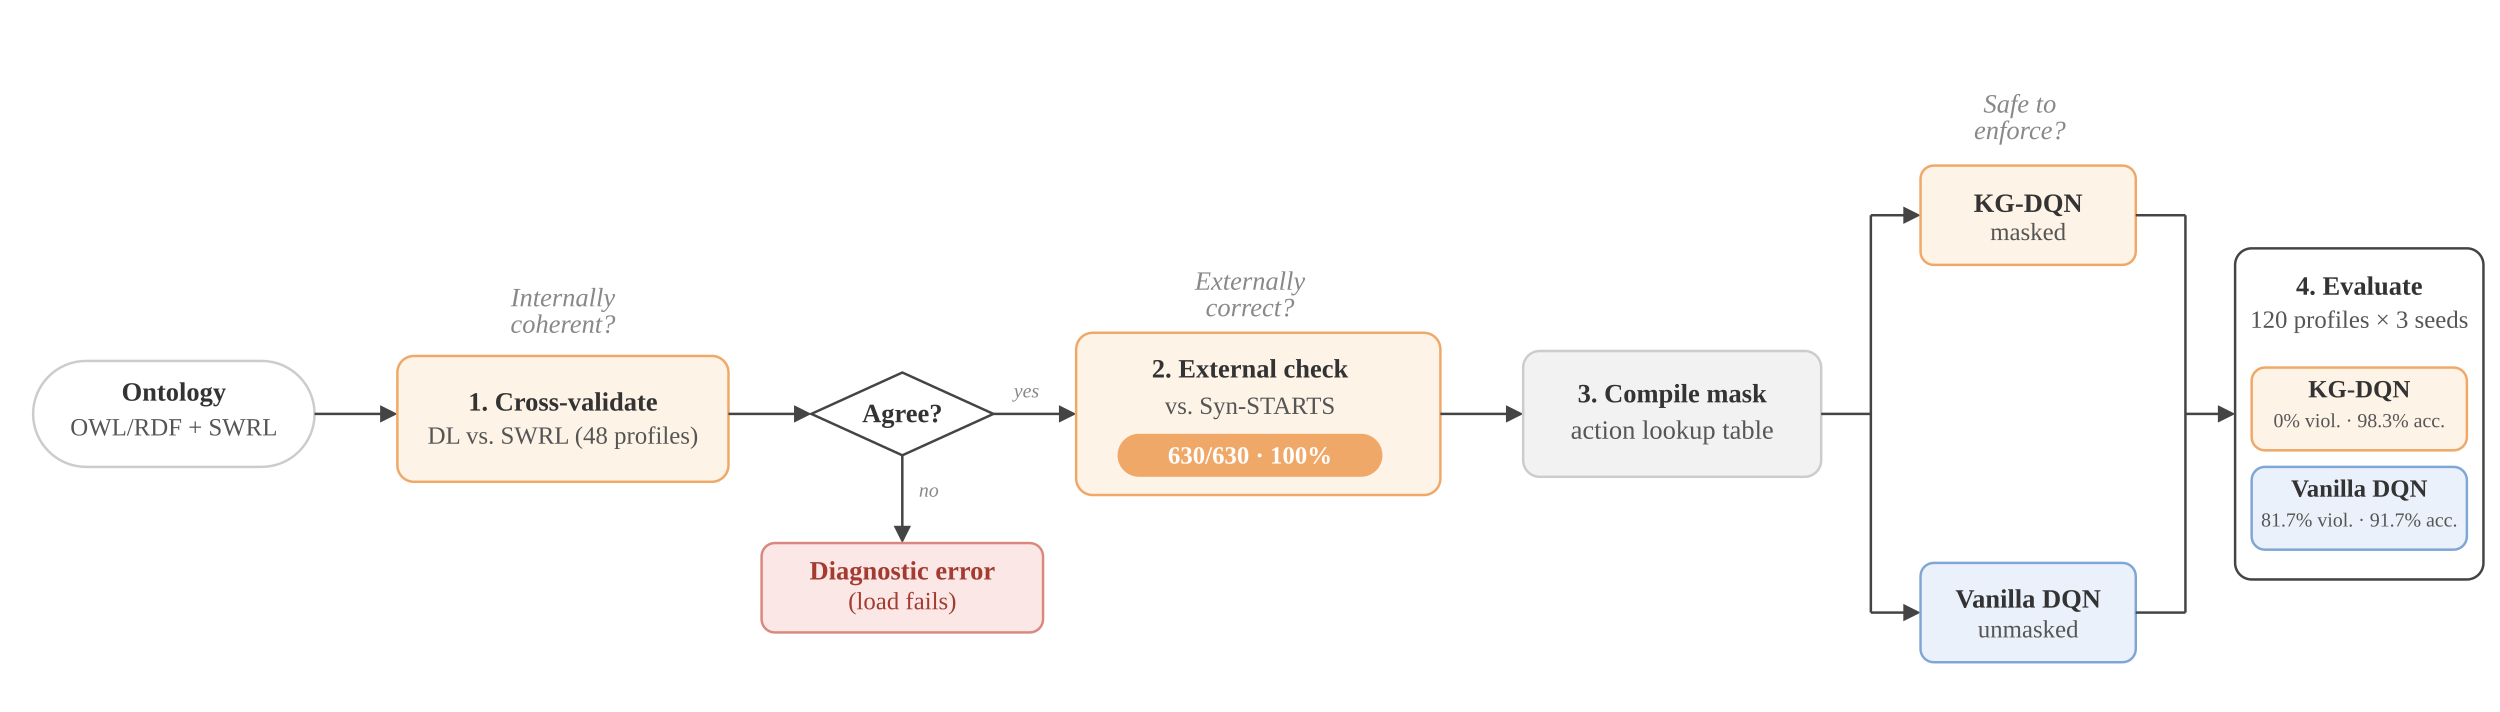
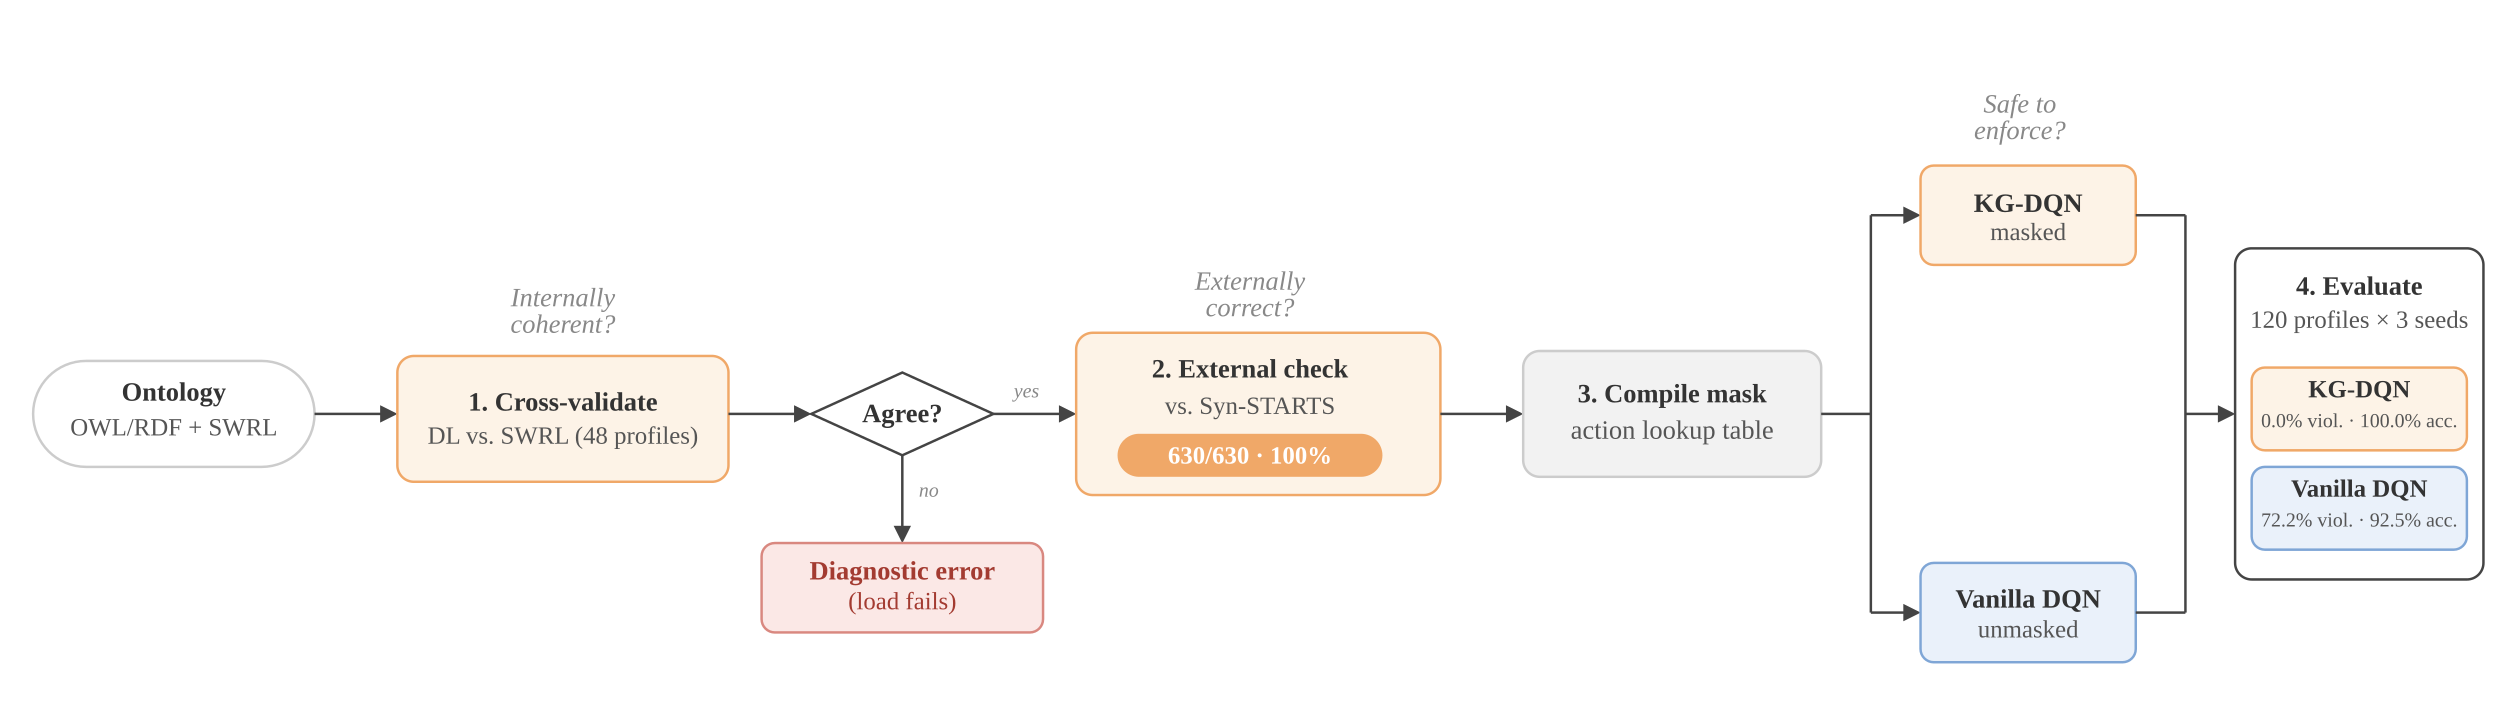
<svg xmlns="http://www.w3.org/2000/svg" viewBox="0 0 1510 430" role="img">
  <defs>
    <marker id="arrow" viewBox="0 0 10 10" refX="8" refY="5" markerWidth="7" markerHeight="7" orient="auto-start-reverse">
      <path d="M0,0 L10,5 L0,10 z" fill="#444444" />
    </marker>
  </defs>
  <rect x="0" y="0" width="1600" height="470" fill="#FFFFFF" />
  <rect x="20" y="218" width="170" height="64" rx="32" fill="#FFFFFF" stroke="#CCCCCC" stroke-width="1.5" />
  <text x="105" y="242" text-anchor="middle" font-family="Georgia, 'Times New Roman', serif" font-size="16" font-weight="600" fill="#333333">Ontology</text>
  <text x="105" y="263" text-anchor="middle" font-family="Georgia, 'Times New Roman', serif" font-size="15" fill="#555555">OWL/RDF + SWRL</text>
  <line x1="190" y1="250" x2="238" y2="250" stroke="#444444" stroke-width="1.5" marker-end="url(#arrow)" />
  <rect x="240" y="215" width="200" height="76" rx="10" fill="#FDF3E7" stroke="#F0A868" stroke-width="1.5" />
  <text x="340" y="248" text-anchor="middle" font-family="Georgia, 'Times New Roman', serif" font-size="16" font-weight="600" fill="#333333">1. Cross-validate</text>
  <text x="340" y="268" text-anchor="middle" font-family="Georgia, 'Times New Roman', serif" font-size="15" fill="#555555">DL vs. SWRL (48 profiles)</text>
  <text x="340" y="185" text-anchor="middle" font-family="Georgia, 'Times New Roman', serif" font-size="16" font-style="italic" fill="#888888">Internally</text>
  <text x="340" y="201" text-anchor="middle" font-family="Georgia, 'Times New Roman', serif" font-size="16" font-style="italic" fill="#888888">coherent?</text>
  <line x1="440" y1="250" x2="488" y2="250" stroke="#444444" stroke-width="1.5" marker-end="url(#arrow)" />
  <polygon points="545,225 600,250 545,275 490,250" fill="#FFFFFF" stroke="#444444" stroke-width="1.5" />
  <text x="545" y="255" text-anchor="middle" font-family="Georgia, 'Times New Roman', serif" font-size="16" font-weight="600" fill="#333333">Agree?</text>
  <line x1="545" y1="275" x2="545" y2="326" stroke="#444444" stroke-width="1.5" marker-end="url(#arrow)" />
  <text x="555" y="300" text-anchor="start" font-family="Georgia, 'Times New Roman', serif" font-size="12" font-style="italic" fill="#888888">no</text>
  <rect x="460" y="328" width="170" height="54" rx="8" fill="#FBE8E6" stroke="#D98880" stroke-width="1.5" />
  <text x="545" y="350" text-anchor="middle" font-family="Georgia, 'Times New Roman', serif" font-size="16" font-weight="600" fill="#A33B31">Diagnostic error</text>
  <text x="545" y="368" text-anchor="middle" font-family="Georgia, 'Times New Roman', serif" font-size="15" fill="#A33B31">(load fails)</text>
  <line x1="600" y1="250" x2="648" y2="250" stroke="#444444" stroke-width="1.5" marker-end="url(#arrow)" />
  <text x="620" y="240" text-anchor="middle" font-family="Georgia, 'Times New Roman', serif" font-size="12" font-style="italic" fill="#888888">yes</text>
  <rect x="650" y="201" width="220" height="98" rx="10" fill="#FDF3E7" stroke="#F0A868" stroke-width="1.5" />
  <text x="755" y="228" text-anchor="middle" font-family="Georgia, 'Times New Roman', serif" font-size="16" font-weight="600" fill="#333333">2. External check</text>
  <text x="755" y="250" text-anchor="middle" font-family="Georgia, 'Times New Roman', serif" font-size="15" fill="#555555">vs. Syn-STARTS</text>
  <rect x="675" y="262" width="160" height="26" rx="13" fill="#F0A868" />
  <text x="755" y="280" text-anchor="middle" font-family="Georgia, 'Times New Roman', serif" font-size="15" font-weight="600" fill="#FFFFFF">630/630 · 100%</text>
  <text x="755" y="175" text-anchor="middle" font-family="Georgia, 'Times New Roman', serif" font-size="16" font-style="italic" fill="#888888">Externally</text>
  <text x="755" y="191" text-anchor="middle" font-family="Georgia, 'Times New Roman', serif" font-size="16" font-style="italic" fill="#888888">correct?</text>
  <line x1="870" y1="250" x2="918" y2="250" stroke="#444444" stroke-width="1.5" marker-end="url(#arrow)" />
  <rect x="920" y="212" width="180" height="76" rx="10" fill="#F2F2F2" stroke="#CCCCCC" stroke-width="1.5" />
  <text x="1010" y="243" text-anchor="middle" font-family="Georgia, 'Times New Roman', serif" font-size="16" font-weight="600" fill="#333333">3. Compile mask</text>
  <text x="1010" y="265" text-anchor="middle" font-family="Georgia, 'Times New Roman', serif" font-size="16" fill="#555555">action lookup table</text>
  <line x1="1100" y1="250" x2="1130" y2="250" stroke="#444444" stroke-width="1.5" />
  <line x1="1130" y1="130" x2="1130" y2="370" stroke="#444444" stroke-width="1.5" />
  <line x1="1130" y1="130" x2="1158" y2="130" stroke="#444444" stroke-width="1.5" marker-end="url(#arrow)" />
  <line x1="1130" y1="370" x2="1158" y2="370" stroke="#444444" stroke-width="1.5" marker-end="url(#arrow)" />
  <text x="1220" y="68" text-anchor="middle" font-family="Georgia, 'Times New Roman', serif" font-size="16" font-style="italic" fill="#888888">Safe to</text>
  <text x="1220" y="84" text-anchor="middle" font-family="Georgia, 'Times New Roman', serif" font-size="16" font-style="italic" fill="#888888">enforce?</text>
  <rect x="1160" y="100" width="130" height="60" rx="8" fill="#FDF3E7" stroke="#F0A868" stroke-width="1.5" />
  <text x="1225" y="128" text-anchor="middle" font-family="Georgia, 'Times New Roman', serif" font-size="16" font-weight="600" fill="#333333">KG-DQN</text>
  <text x="1225" y="145" text-anchor="middle" font-family="Georgia, 'Times New Roman', serif" font-size="15" fill="#555555">masked</text>
  <rect x="1160" y="340" width="130" height="60" rx="8" fill="#EAF1FA" stroke="#7FA6D6" stroke-width="1.5" />
  <text x="1225" y="367" text-anchor="middle" font-family="Georgia, 'Times New Roman', serif" font-size="16" font-weight="600" fill="#333333">Vanilla DQN</text>
  <text x="1225" y="385" text-anchor="middle" font-family="Georgia, 'Times New Roman', serif" font-size="15" fill="#555555">unmasked</text>
  <line x1="1290" y1="130" x2="1320" y2="130" stroke="#444444" stroke-width="1.5" />
  <line x1="1320" y1="130" x2="1320" y2="370" stroke="#444444" stroke-width="1.5" />
  <line x1="1290" y1="370" x2="1320" y2="370" stroke="#444444" stroke-width="1.5" />
  <line x1="1320" y1="250" x2="1348" y2="250" stroke="#444444" stroke-width="1.5" marker-end="url(#arrow)" />
  <rect x="1350" y="150" width="150" height="200" rx="10" fill="#FFFFFF" stroke="#444444" stroke-width="1.5" />
  <text x="1425" y="178" text-anchor="middle" font-family="Georgia, 'Times New Roman', serif" font-size="16" font-weight="600" fill="#333333">4. Evaluate</text>
  <text x="1425" y="198" text-anchor="middle" font-family="Georgia, 'Times New Roman', serif" font-size="15" fill="#555555">120 profiles × 3 seeds</text>
  <rect x="1360" y="222" width="130" height="50" rx="8" fill="#FDF3E7" stroke="#F0A868" stroke-width="1.5" />
  <text x="1425" y="240" text-anchor="middle" font-family="Georgia, 'Times New Roman', serif" font-size="15" font-weight="600" fill="#333333">KG-DQN</text>
-   <text x="1425" y="258" text-anchor="middle" font-family="Georgia, 'Times New Roman', serif" font-size="12" fill="#555555">0% viol. · 98.3% acc.</text>
+   <text x="1425" y="258" text-anchor="middle" font-family="Georgia, 'Times New Roman', serif" font-size="12" fill="#555555">0.0% viol. · 100.0% acc.</text>
  <rect x="1360" y="282" width="130" height="50" rx="8" fill="#EAF1FA" stroke="#7FA6D6" stroke-width="1.5" />
  <text x="1425" y="300" text-anchor="middle" font-family="Georgia, 'Times New Roman', serif" font-size="15" font-weight="600" fill="#333333">Vanilla DQN</text>
-   <text x="1425" y="318" text-anchor="middle" font-family="Georgia, 'Times New Roman', serif" font-size="12" fill="#555555">81.7% viol. · 91.7% acc.</text>
+   <text x="1425" y="318" text-anchor="middle" font-family="Georgia, 'Times New Roman', serif" font-size="12" fill="#555555">72.2% viol. · 92.5% acc.</text>
</svg>
